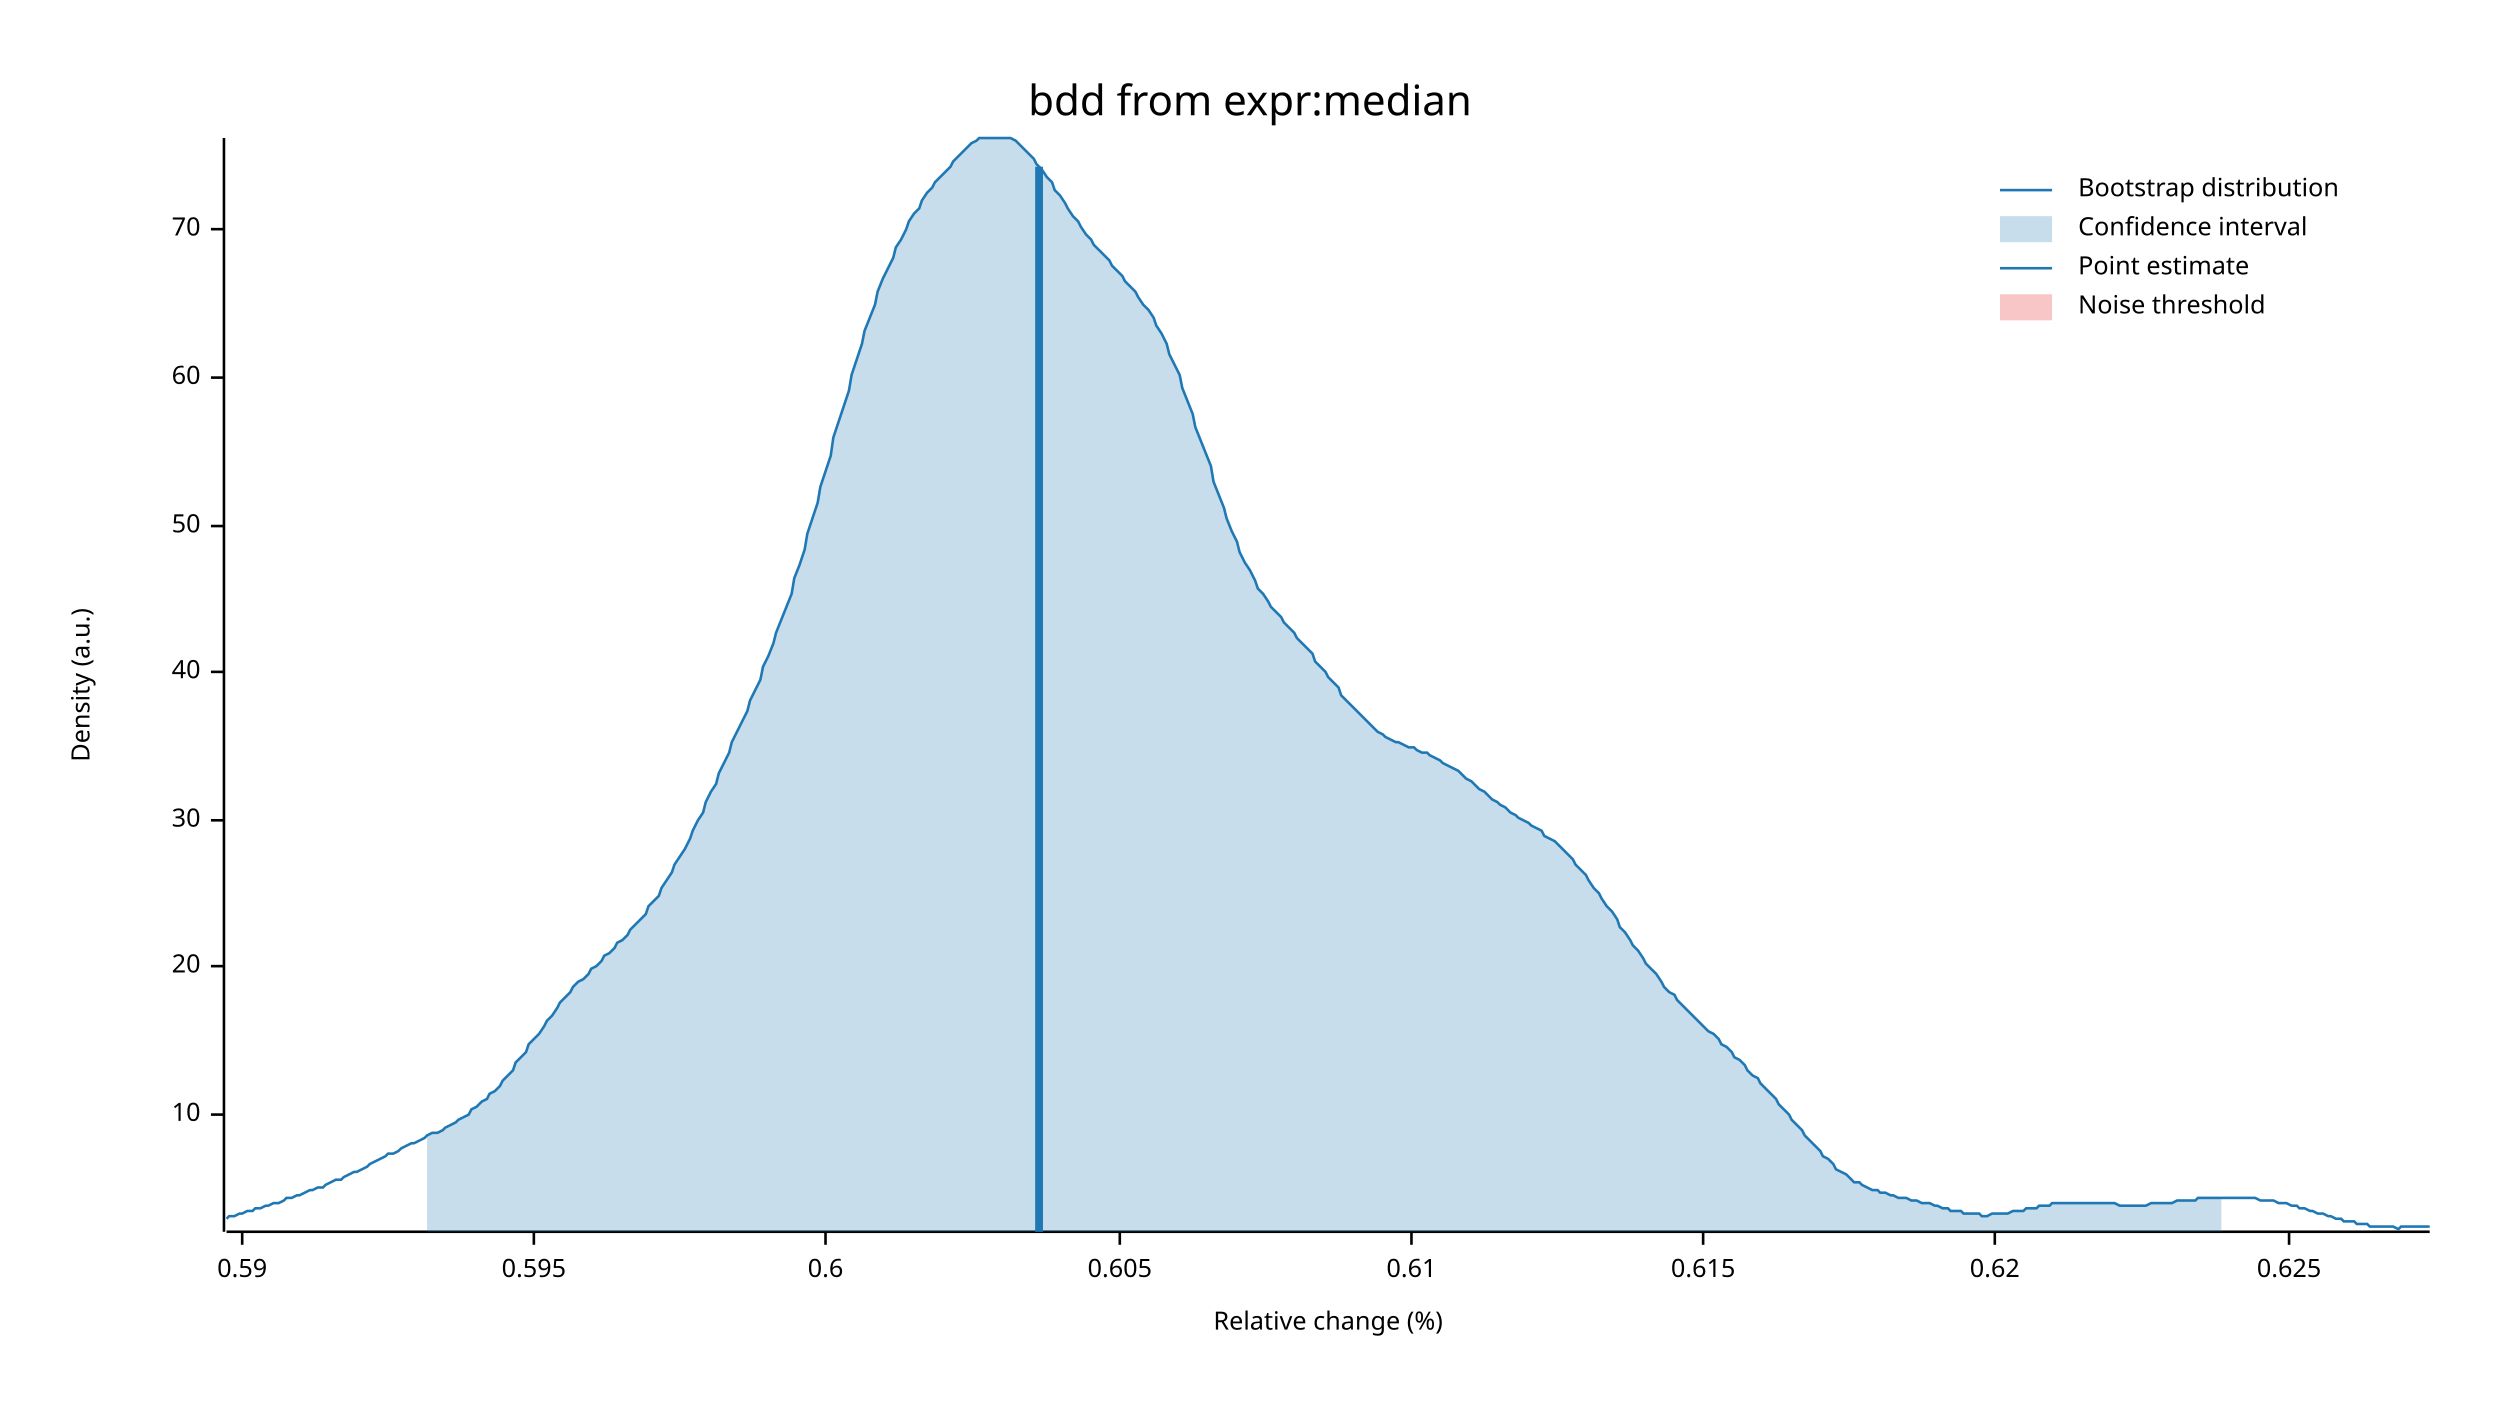
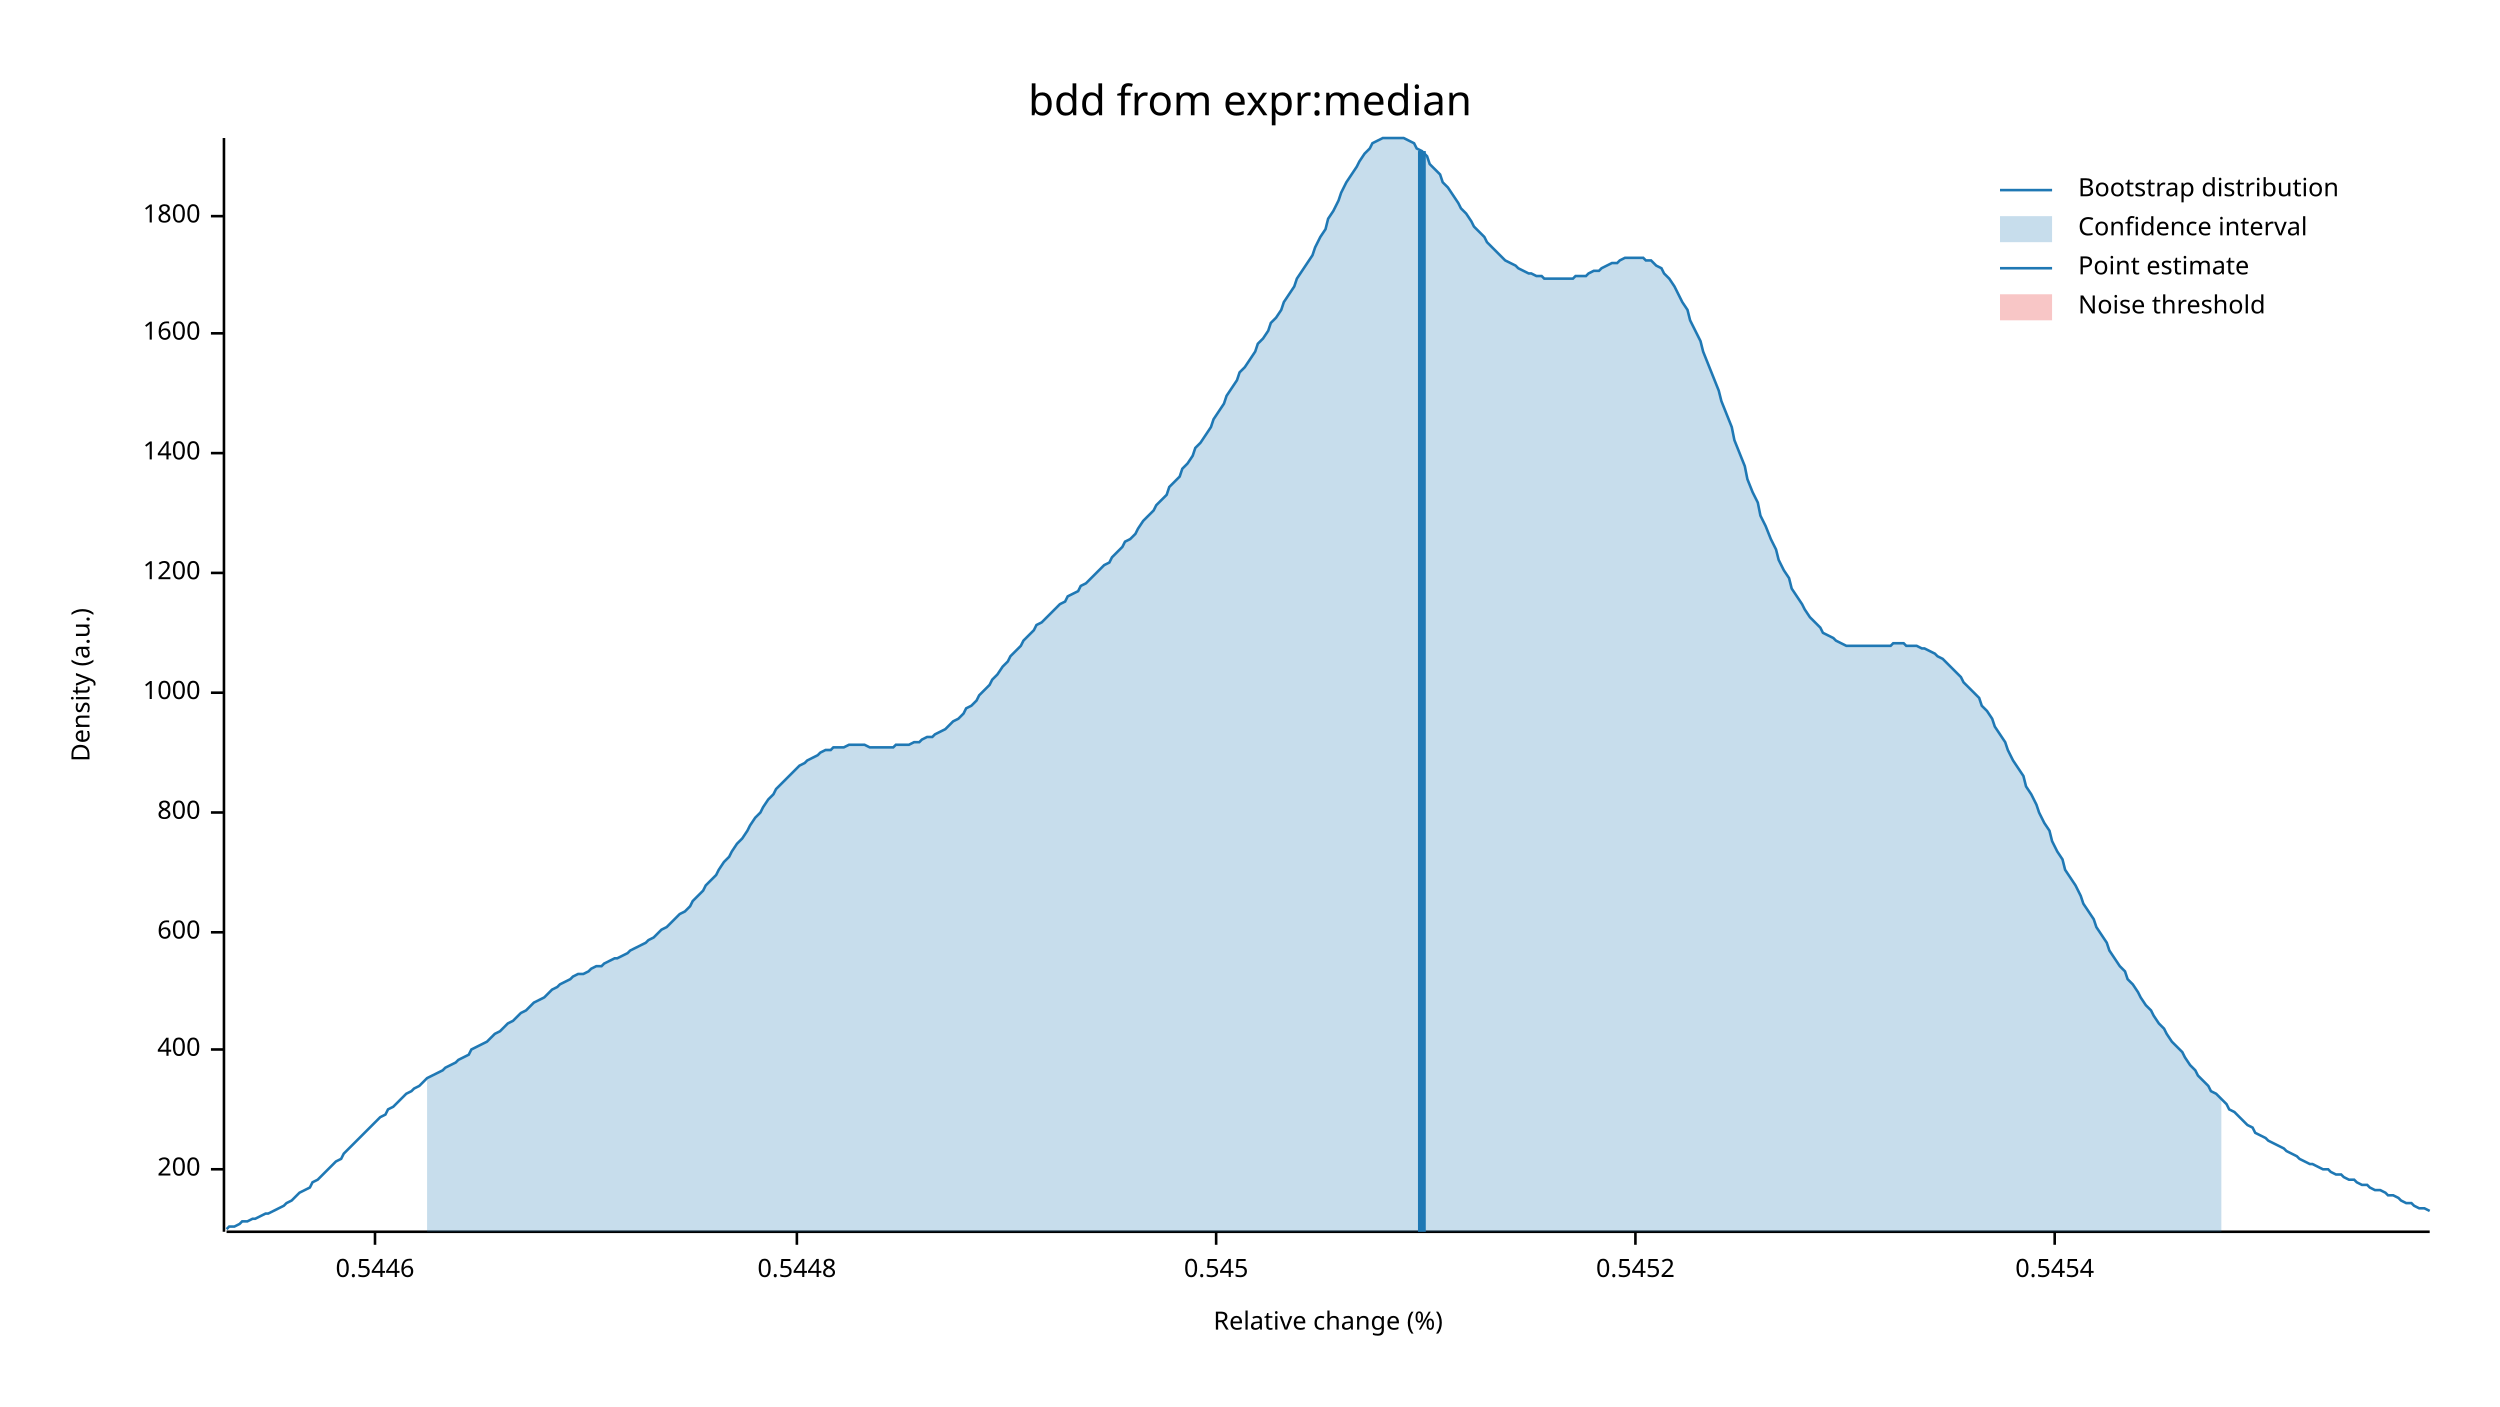
<svg xmlns="http://www.w3.org/2000/svg" width="960" height="540" viewBox="0 0 960 540">
  <text x="480" y="32" dy="0.76em" text-anchor="middle" font-family="sans-serif" font-size="16.129" opacity="1" fill="#000000">
bdd from expr:median
</text>
  <text x="27" y="263" dy="0.76em" text-anchor="middle" font-family="sans-serif" font-size="9.677" opacity="1" fill="#000000" transform="rotate(270, 27, 263)">
Density (a.u.)
</text>
  <text x="510" y="513" dy="-0.5ex" text-anchor="middle" font-family="sans-serif" font-size="9.677" opacity="1" fill="#000000">
Relative change (%)
</text>
  <polyline fill="none" opacity="1" stroke="#000000" stroke-width="1" points="86,53 86,473 " />
-   <text x="77" y="428" dy="0.5ex" text-anchor="end" font-family="sans-serif" font-size="9.677" opacity="1" fill="#000000">
- 10
+   <text x="77" y="449" dy="0.5ex" text-anchor="end" font-family="sans-serif" font-size="9.677" opacity="1" fill="#000000">
+ 200
</text>
-   <polyline fill="none" opacity="1" stroke="#000000" stroke-width="1" points="81,428 86,428 " />
-   <text x="77" y="371" dy="0.5ex" text-anchor="end" font-family="sans-serif" font-size="9.677" opacity="1" fill="#000000">
- 20
+   <polyline fill="none" opacity="1" stroke="#000000" stroke-width="1" points="81,449 86,449 " />
+   <text x="77" y="403" dy="0.5ex" text-anchor="end" font-family="sans-serif" font-size="9.677" opacity="1" fill="#000000">
+ 400
</text>
-   <polyline fill="none" opacity="1" stroke="#000000" stroke-width="1" points="81,371 86,371 " />
-   <text x="77" y="315" dy="0.5ex" text-anchor="end" font-family="sans-serif" font-size="9.677" opacity="1" fill="#000000">
- 30
+   <polyline fill="none" opacity="1" stroke="#000000" stroke-width="1" points="81,403 86,403 " />
+   <text x="77" y="358" dy="0.5ex" text-anchor="end" font-family="sans-serif" font-size="9.677" opacity="1" fill="#000000">
+ 600
</text>
-   <polyline fill="none" opacity="1" stroke="#000000" stroke-width="1" points="81,315 86,315 " />
-   <text x="77" y="258" dy="0.5ex" text-anchor="end" font-family="sans-serif" font-size="9.677" opacity="1" fill="#000000">
- 40
+   <polyline fill="none" opacity="1" stroke="#000000" stroke-width="1" points="81,358 86,358 " />
+   <text x="77" y="312" dy="0.5ex" text-anchor="end" font-family="sans-serif" font-size="9.677" opacity="1" fill="#000000">
+ 800
</text>
-   <polyline fill="none" opacity="1" stroke="#000000" stroke-width="1" points="81,258 86,258 " />
-   <text x="77" y="202" dy="0.5ex" text-anchor="end" font-family="sans-serif" font-size="9.677" opacity="1" fill="#000000">
- 50
+   <polyline fill="none" opacity="1" stroke="#000000" stroke-width="1" points="81,312 86,312 " />
+   <text x="77" y="266" dy="0.5ex" text-anchor="end" font-family="sans-serif" font-size="9.677" opacity="1" fill="#000000">
+ 1000
</text>
-   <polyline fill="none" opacity="1" stroke="#000000" stroke-width="1" points="81,202 86,202 " />
-   <text x="77" y="145" dy="0.5ex" text-anchor="end" font-family="sans-serif" font-size="9.677" opacity="1" fill="#000000">
- 60
+   <polyline fill="none" opacity="1" stroke="#000000" stroke-width="1" points="81,266 86,266 " />
+   <text x="77" y="220" dy="0.5ex" text-anchor="end" font-family="sans-serif" font-size="9.677" opacity="1" fill="#000000">
+ 1200
</text>
-   <polyline fill="none" opacity="1" stroke="#000000" stroke-width="1" points="81,145 86,145 " />
-   <text x="77" y="88" dy="0.5ex" text-anchor="end" font-family="sans-serif" font-size="9.677" opacity="1" fill="#000000">
- 70
+   <polyline fill="none" opacity="1" stroke="#000000" stroke-width="1" points="81,220 86,220 " />
+   <text x="77" y="174" dy="0.5ex" text-anchor="end" font-family="sans-serif" font-size="9.677" opacity="1" fill="#000000">
+ 1400
</text>
-   <polyline fill="none" opacity="1" stroke="#000000" stroke-width="1" points="81,88 86,88 " />
+   <polyline fill="none" opacity="1" stroke="#000000" stroke-width="1" points="81,174 86,174 " />
+   <text x="77" y="128" dy="0.5ex" text-anchor="end" font-family="sans-serif" font-size="9.677" opacity="1" fill="#000000">
+ 1600
+ </text>
+   <polyline fill="none" opacity="1" stroke="#000000" stroke-width="1" points="81,128 86,128 " />
+   <text x="77" y="83" dy="0.5ex" text-anchor="end" font-family="sans-serif" font-size="9.677" opacity="1" fill="#000000">
+ 1800
+ </text>
+   <polyline fill="none" opacity="1" stroke="#000000" stroke-width="1" points="81,83 86,83 " />
  <polyline fill="none" opacity="1" stroke="#000000" stroke-width="1" points="87,473 933,473 " />
-   <text x="93" y="483" dy="0.76em" text-anchor="middle" font-family="sans-serif" font-size="9.677" opacity="1" fill="#000000">
- 0.59
+   <text x="144" y="483" dy="0.76em" text-anchor="middle" font-family="sans-serif" font-size="9.677" opacity="1" fill="#000000">
+ 0.5446
</text>
-   <polyline fill="none" opacity="1" stroke="#000000" stroke-width="1" points="93,473 93,478 " />
-   <text x="205" y="483" dy="0.76em" text-anchor="middle" font-family="sans-serif" font-size="9.677" opacity="1" fill="#000000">
- 0.595
+   <polyline fill="none" opacity="1" stroke="#000000" stroke-width="1" points="144,473 144,478 " />
+   <text x="306" y="483" dy="0.76em" text-anchor="middle" font-family="sans-serif" font-size="9.677" opacity="1" fill="#000000">
+ 0.5448
</text>
-   <polyline fill="none" opacity="1" stroke="#000000" stroke-width="1" points="205,473 205,478 " />
-   <text x="317" y="483" dy="0.76em" text-anchor="middle" font-family="sans-serif" font-size="9.677" opacity="1" fill="#000000">
- 0.6
+   <polyline fill="none" opacity="1" stroke="#000000" stroke-width="1" points="306,473 306,478 " />
+   <text x="467" y="483" dy="0.76em" text-anchor="middle" font-family="sans-serif" font-size="9.677" opacity="1" fill="#000000">
+ 0.545
</text>
-   <polyline fill="none" opacity="1" stroke="#000000" stroke-width="1" points="317,473 317,478 " />
-   <text x="430" y="483" dy="0.76em" text-anchor="middle" font-family="sans-serif" font-size="9.677" opacity="1" fill="#000000">
- 0.605
+   <polyline fill="none" opacity="1" stroke="#000000" stroke-width="1" points="467,473 467,478 " />
+   <text x="628" y="483" dy="0.76em" text-anchor="middle" font-family="sans-serif" font-size="9.677" opacity="1" fill="#000000">
+ 0.5452
</text>
-   <polyline fill="none" opacity="1" stroke="#000000" stroke-width="1" points="430,473 430,478 " />
-   <text x="542" y="483" dy="0.76em" text-anchor="middle" font-family="sans-serif" font-size="9.677" opacity="1" fill="#000000">
- 0.61
+   <polyline fill="none" opacity="1" stroke="#000000" stroke-width="1" points="628,473 628,478 " />
+   <text x="789" y="483" dy="0.76em" text-anchor="middle" font-family="sans-serif" font-size="9.677" opacity="1" fill="#000000">
+ 0.5454
</text>
-   <polyline fill="none" opacity="1" stroke="#000000" stroke-width="1" points="542,473 542,478 " />
-   <text x="654" y="483" dy="0.76em" text-anchor="middle" font-family="sans-serif" font-size="9.677" opacity="1" fill="#000000">
- 0.615
- </text>
-   <polyline fill="none" opacity="1" stroke="#000000" stroke-width="1" points="654,473 654,478 " />
-   <text x="766" y="483" dy="0.76em" text-anchor="middle" font-family="sans-serif" font-size="9.677" opacity="1" fill="#000000">
- 0.62
- </text>
-   <polyline fill="none" opacity="1" stroke="#000000" stroke-width="1" points="766,473 766,478 " />
-   <text x="879" y="483" dy="0.76em" text-anchor="middle" font-family="sans-serif" font-size="9.677" opacity="1" fill="#000000">
- 0.625
- </text>
-   <polyline fill="none" opacity="1" stroke="#000000" stroke-width="1" points="879,473 879,478 " />
-   <polyline fill="none" opacity="1" stroke="#1F78B4" stroke-width="1" points="87,468 88,467 90,467 92,466 93,466 95,465 97,465 98,464 100,464 102,463 103,463 105,462 107,462 109,461 110,460 112,460 114,459 115,459 117,458 119,457 120,457 122,456 124,456 125,455 127,454 129,453 131,453 132,452 134,451 136,450 137,450 139,449 141,448 142,447 144,446 146,445 148,444 149,443 151,443 153,442 154,441 156,440 158,439 159,439 161,438 163,437 164,436 166,435 168,435 170,434 171,433 173,432 175,431 176,430 178,429 180,428 181,426 183,425 185,423 187,422 188,420 190,419 192,417 193,415 195,413 197,411 198,408 200,406 202,404 203,401 205,399 207,397 209,394 210,392 212,390 214,387 215,385 217,383 219,381 220,379 222,377 224,376 226,374 227,372 229,371 231,369 232,367 234,366 236,364 237,362 239,361 241,359 242,357 244,355 246,353 248,351 249,348 251,346 253,344 254,341 256,338 258,335 259,332 261,329 263,326 265,322 266,319 268,315 270,312 271,308 273,304 275,301 276,297 278,293 280,289 281,285 283,281 285,277 287,273 288,269 290,265 292,261 293,256 295,252 297,247 298,243 300,238 302,233 304,228 305,222 307,217 309,211 310,205 312,199 314,193 315,187 317,181 319,175 320,168 322,162 324,156 326,150 327,144 329,138 331,132 332,127 334,122 336,117 337,112 339,107 341,103 343,99 344,95 346,92 348,88 349,85 351,82 353,80 354,77 356,74 358,72 359,70 361,68 363,66 365,64 366,62 368,60 370,58 371,57 373,55 375,54 376,53 378,53 380,53 381,53 383,53 385,53 387,53 388,53 390,54 392,56 393,57 395,59 397,61 398,63 400,65 402,68 404,70 405,73 407,75 409,78 410,80 412,83 414,85 415,87 417,90 419,92 420,94 422,96 424,98 426,100 427,102 429,104 431,106 432,108 434,110 436,112 437,114 439,117 441,119 443,122 444,125 446,128 448,132 449,136 451,140 453,144 454,149 456,154 458,159 459,164 461,169 463,174 465,179 466,185 468,190 470,195 471,199 473,204 475,208 476,212 478,216 480,219 482,223 483,226 485,228 487,231 488,233 490,235 492,237 493,239 495,241 497,243 498,245 500,247 502,249 504,251 505,254 507,256 509,258 510,260 512,262 514,264 515,267 517,269 519,271 521,273 522,274 524,276 526,278 527,279 529,281 531,282 532,283 534,284 536,285 537,285 539,286 541,287 543,287 544,288 546,289 548,289 549,290 551,291 553,292 554,293 556,294 558,295 560,296 561,297 563,299 565,300 566,301 568,303 570,304 571,305 573,307 575,308 576,309 578,310 580,312 582,313 583,314 585,315 587,316 588,317 590,318 592,319 593,321 595,322 597,323 599,325 600,326 602,328 604,330 605,332 607,334 609,336 610,338 612,341 614,343 615,345 617,348 619,350 621,353 622,356 624,358 626,361 627,363 629,365 631,368 632,370 634,372 636,374 638,377 639,379 641,381 643,382 644,384 646,386 648,388 649,389 651,391 653,393 654,394 656,396 658,397 660,399 661,401 663,402 665,404 666,406 668,407 670,409 671,411 673,413 675,414 676,416 678,418 680,420 682,422 683,424 685,426 687,428 688,430 690,432 692,434 693,436 695,438 697,440 699,442 700,444 702,445 704,447 705,449 707,450 709,451 710,452 712,454 714,454 715,455 717,456 719,457 721,457 722,458 724,458 726,459 727,459 729,460 731,460 732,460 734,461 736,461 738,462 739,462 741,462 743,463 744,463 746,464 748,464 749,465 751,465 753,465 754,466 756,466 758,466 760,466 761,467 763,467 765,466 766,466 768,466 770,466 771,466 773,465 775,465 777,465 778,464 780,464 782,464 783,463 785,463 787,463 788,462 790,462 792,462 793,462 795,462 797,462 799,462 800,462 802,462 804,462 805,462 807,462 809,462 810,462 812,462 814,463 816,463 817,463 819,463 821,463 822,463 824,463 826,462 827,462 829,462 831,462 832,462 834,462 836,461 838,461 839,461 841,461 843,461 844,460 846,460 848,460 849,460 851,460 853,460 855,460 856,460 858,460 860,460 861,460 863,460 865,460 866,460 868,461 870,461 871,461 873,461 875,462 877,462 878,462 880,463 882,463 883,464 885,464 887,465 888,465 890,466 892,466 894,467 895,467 897,468 899,468 900,469 902,469 904,469 905,470 907,470 909,470 910,471 912,471 914,471 916,471 917,471 919,471 921,472 922,471 924,471 926,471 927,471 929,471 931,471 933,471 " />
-   <polygon opacity="0.25" fill="#1F78B4" points="164,436 166,435 168,435 170,434 171,433 173,432 175,431 176,430 178,429 180,428 181,426 183,425 185,423 187,422 188,420 190,419 192,417 193,415 195,413 197,411 198,408 200,406 202,404 203,401 205,399 207,397 209,394 210,392 212,390 214,387 215,385 217,383 219,381 220,379 222,377 224,376 226,374 227,372 229,371 231,369 232,367 234,366 236,364 237,362 239,361 241,359 242,357 244,355 246,353 248,351 249,348 251,346 253,344 254,341 256,338 258,335 259,332 261,329 263,326 265,322 266,319 268,315 270,312 271,308 273,304 275,301 276,297 278,293 280,289 281,285 283,281 285,277 287,273 288,269 290,265 292,261 293,256 295,252 297,247 298,243 300,238 302,233 304,228 305,222 307,217 309,211 310,205 312,199 314,193 315,187 317,181 319,175 320,168 322,162 324,156 326,150 327,144 329,138 331,132 332,127 334,122 336,117 337,112 339,107 341,103 343,99 344,95 346,92 348,88 349,85 351,82 353,80 354,77 356,74 358,72 359,70 361,68 363,66 365,64 366,62 368,60 370,58 371,57 373,55 375,54 376,53 378,53 380,53 381,53 383,53 385,53 387,53 388,53 390,54 392,56 393,57 395,59 397,61 398,63 400,65 402,68 404,70 405,73 407,75 409,78 410,80 412,83 414,85 415,87 417,90 419,92 420,94 422,96 424,98 426,100 427,102 429,104 431,106 432,108 434,110 436,112 437,114 439,117 441,119 443,122 444,125 446,128 448,132 449,136 451,140 453,144 454,149 456,154 458,159 459,164 461,169 463,174 465,179 466,185 468,190 470,195 471,199 473,204 475,208 476,212 478,216 480,219 482,223 483,226 485,228 487,231 488,233 490,235 492,237 493,239 495,241 497,243 498,245 500,247 502,249 504,251 505,254 507,256 509,258 510,260 512,262 514,264 515,267 517,269 519,271 521,273 522,274 524,276 526,278 527,279 529,281 531,282 532,283 534,284 536,285 537,285 539,286 541,287 543,287 544,288 546,289 548,289 549,290 551,291 553,292 554,293 556,294 558,295 560,296 561,297 563,299 565,300 566,301 568,303 570,304 571,305 573,307 575,308 576,309 578,310 580,312 582,313 583,314 585,315 587,316 588,317 590,318 592,319 593,321 595,322 597,323 599,325 600,326 602,328 604,330 605,332 607,334 609,336 610,338 612,341 614,343 615,345 617,348 619,350 621,353 622,356 624,358 626,361 627,363 629,365 631,368 632,370 634,372 636,374 638,377 639,379 641,381 643,382 644,384 646,386 648,388 649,389 651,391 653,393 654,394 656,396 658,397 660,399 661,401 663,402 665,404 666,406 668,407 670,409 671,411 673,413 675,414 676,416 678,418 680,420 682,422 683,424 685,426 687,428 688,430 690,432 692,434 693,436 695,438 697,440 699,442 700,444 702,445 704,447 705,449 707,450 709,451 710,452 712,454 714,454 715,455 717,456 719,457 721,457 722,458 724,458 726,459 727,459 729,460 731,460 732,460 734,461 736,461 738,462 739,462 741,462 743,463 744,463 746,464 748,464 749,465 751,465 753,465 754,466 756,466 758,466 760,466 761,467 763,467 765,466 766,466 768,466 770,466 771,466 773,465 775,465 777,465 778,464 780,464 782,464 783,463 785,463 787,463 788,462 790,462 792,462 793,462 795,462 797,462 799,462 800,462 802,462 804,462 805,462 807,462 809,462 810,462 812,462 814,463 816,463 817,463 819,463 821,463 822,463 824,463 826,462 827,462 829,462 831,462 832,462 834,462 836,461 838,461 839,461 841,461 843,461 844,460 846,460 848,460 849,460 851,460 853,460 853,473 164,473 " />
-   <polyline fill="none" opacity="1" stroke="#1F78B4" stroke-width="3" points="399,473 399,64 " />
+   <polyline fill="none" opacity="1" stroke="#000000" stroke-width="1" points="789,473 789,478 " />
+   <polyline fill="none" opacity="1" stroke="#1F78B4" stroke-width="1" points="87,472 88,471 90,471 92,470 93,469 95,469 97,468 98,468 100,467 102,466 103,466 105,465 107,464 109,463 110,462 112,461 114,459 115,458 117,457 119,456 120,454 122,453 124,451 125,450 127,448 129,446 131,445 132,443 134,441 136,439 137,438 139,436 141,434 142,433 144,431 146,429 148,428 149,426 151,425 153,423 154,422 156,420 158,419 159,418 161,417 163,415 164,414 166,413 168,412 170,411 171,410 173,409 175,408 176,407 178,406 180,405 181,403 183,402 185,401 187,400 188,399 190,397 192,396 193,395 195,393 197,392 198,391 200,389 202,388 203,387 205,385 207,384 209,383 210,382 212,380 214,379 215,378 217,377 219,376 220,375 222,374 224,374 226,373 227,372 229,371 231,371 232,370 234,369 236,368 237,368 239,367 241,366 242,365 244,364 246,363 248,362 249,361 251,360 253,358 254,357 256,356 258,354 259,353 261,351 263,350 265,348 266,346 268,344 270,342 271,340 273,338 275,336 276,334 278,331 280,329 281,327 283,324 285,322 287,319 288,317 290,314 292,312 293,310 295,307 297,305 298,303 300,301 302,299 304,297 305,296 307,294 309,293 310,292 312,291 314,290 315,289 317,288 319,288 320,287 322,287 324,287 326,286 327,286 329,286 331,286 332,286 334,287 336,287 337,287 339,287 341,287 343,287 344,286 346,286 348,286 349,286 351,285 353,285 354,284 356,283 358,283 359,282 361,281 363,280 365,278 366,277 368,276 370,274 371,272 373,271 375,269 376,267 378,265 380,263 381,261 383,259 385,256 387,254 388,252 390,250 392,248 393,246 395,244 397,242 398,240 400,239 402,237 404,235 405,234 407,232 409,231 410,229 412,228 414,227 415,225 417,224 419,222 420,221 422,219 424,217 426,216 427,214 429,212 431,210 432,208 434,207 436,205 437,203 439,200 441,198 443,196 444,194 446,192 448,190 449,187 451,185 453,183 454,180 456,178 458,175 459,172 461,170 463,167 465,164 466,161 468,158 470,155 471,152 473,149 475,146 476,143 478,141 480,138 482,135 483,132 485,130 487,127 488,124 490,122 492,119 493,116 495,113 497,110 498,107 500,104 502,101 504,98 505,95 507,91 509,88 510,84 512,81 514,77 515,74 517,70 519,67 521,64 522,62 524,59 526,57 527,55 529,54 531,53 532,53 534,53 536,53 537,53 539,53 541,54 543,55 544,57 546,58 548,60 549,63 551,65 553,67 554,70 556,72 558,75 560,78 561,80 563,82 565,85 566,87 568,89 570,91 571,93 573,95 575,97 576,98 578,100 580,101 582,102 583,103 585,104 587,105 588,105 590,106 592,106 593,107 595,107 597,107 599,107 600,107 602,107 604,107 605,106 607,106 609,106 610,105 612,104 614,104 615,103 617,102 619,101 621,101 622,100 624,99 626,99 627,99 629,99 631,99 632,100 634,100 636,102 638,103 639,105 641,107 643,110 644,112 646,116 648,119 649,123 651,127 653,131 654,135 656,140 658,145 660,150 661,154 663,159 665,164 666,169 668,174 670,179 671,184 673,189 675,193 676,198 678,202 680,207 682,211 683,215 685,219 687,222 688,226 690,229 692,232 693,234 695,237 697,239 699,241 700,243 702,244 704,245 705,246 707,247 709,248 710,248 712,248 714,248 715,248 717,248 719,248 721,248 722,248 724,248 726,248 727,247 729,247 731,247 732,248 734,248 736,248 738,249 739,249 741,250 743,251 744,252 746,253 748,255 749,256 751,258 753,260 754,262 756,264 758,266 760,268 761,271 763,273 765,276 766,279 768,282 770,285 771,288 773,292 775,295 777,298 778,302 780,305 782,309 783,312 785,316 787,319 788,323 790,327 792,330 793,334 795,337 797,340 799,344 800,347 802,350 804,353 805,356 807,359 809,362 810,365 812,368 814,371 816,373 817,376 819,378 821,381 822,383 824,386 826,388 827,390 829,393 831,395 832,397 834,400 836,402 838,404 839,406 841,409 843,411 844,413 846,415 848,417 849,419 851,420 853,422 855,424 856,426 858,427 860,429 861,430 863,432 865,433 866,435 868,436 870,437 871,438 873,439 875,440 877,441 878,442 880,443 882,444 883,445 885,446 887,447 888,447 890,448 892,449 894,449 895,450 897,451 899,451 900,452 902,453 904,453 905,454 907,455 909,455 910,456 912,457 914,457 916,458 917,459 919,459 921,460 922,461 924,462 926,462 927,463 929,464 931,464 933,465 " />
+   <polygon opacity="0.25" fill="#1F78B4" points="164,414 166,413 168,412 170,411 171,410 173,409 175,408 176,407 178,406 180,405 181,403 183,402 185,401 187,400 188,399 190,397 192,396 193,395 195,393 197,392 198,391 200,389 202,388 203,387 205,385 207,384 209,383 210,382 212,380 214,379 215,378 217,377 219,376 220,375 222,374 224,374 226,373 227,372 229,371 231,371 232,370 234,369 236,368 237,368 239,367 241,366 242,365 244,364 246,363 248,362 249,361 251,360 253,358 254,357 256,356 258,354 259,353 261,351 263,350 265,348 266,346 268,344 270,342 271,340 273,338 275,336 276,334 278,331 280,329 281,327 283,324 285,322 287,319 288,317 290,314 292,312 293,310 295,307 297,305 298,303 300,301 302,299 304,297 305,296 307,294 309,293 310,292 312,291 314,290 315,289 317,288 319,288 320,287 322,287 324,287 326,286 327,286 329,286 331,286 332,286 334,287 336,287 337,287 339,287 341,287 343,287 344,286 346,286 348,286 349,286 351,285 353,285 354,284 356,283 358,283 359,282 361,281 363,280 365,278 366,277 368,276 370,274 371,272 373,271 375,269 376,267 378,265 380,263 381,261 383,259 385,256 387,254 388,252 390,250 392,248 393,246 395,244 397,242 398,240 400,239 402,237 404,235 405,234 407,232 409,231 410,229 412,228 414,227 415,225 417,224 419,222 420,221 422,219 424,217 426,216 427,214 429,212 431,210 432,208 434,207 436,205 437,203 439,200 441,198 443,196 444,194 446,192 448,190 449,187 451,185 453,183 454,180 456,178 458,175 459,172 461,170 463,167 465,164 466,161 468,158 470,155 471,152 473,149 475,146 476,143 478,141 480,138 482,135 483,132 485,130 487,127 488,124 490,122 492,119 493,116 495,113 497,110 498,107 500,104 502,101 504,98 505,95 507,91 509,88 510,84 512,81 514,77 515,74 517,70 519,67 521,64 522,62 524,59 526,57 527,55 529,54 531,53 532,53 534,53 536,53 537,53 539,53 541,54 543,55 544,57 546,58 548,60 549,63 551,65 553,67 554,70 556,72 558,75 560,78 561,80 563,82 565,85 566,87 568,89 570,91 571,93 573,95 575,97 576,98 578,100 580,101 582,102 583,103 585,104 587,105 588,105 590,106 592,106 593,107 595,107 597,107 599,107 600,107 602,107 604,107 605,106 607,106 609,106 610,105 612,104 614,104 615,103 617,102 619,101 621,101 622,100 624,99 626,99 627,99 629,99 631,99 632,100 634,100 636,102 638,103 639,105 641,107 643,110 644,112 646,116 648,119 649,123 651,127 653,131 654,135 656,140 658,145 660,150 661,154 663,159 665,164 666,169 668,174 670,179 671,184 673,189 675,193 676,198 678,202 680,207 682,211 683,215 685,219 687,222 688,226 690,229 692,232 693,234 695,237 697,239 699,241 700,243 702,244 704,245 705,246 707,247 709,248 710,248 712,248 714,248 715,248 717,248 719,248 721,248 722,248 724,248 726,248 727,247 729,247 731,247 732,248 734,248 736,248 738,249 739,249 741,250 743,251 744,252 746,253 748,255 749,256 751,258 753,260 754,262 756,264 758,266 760,268 761,271 763,273 765,276 766,279 768,282 770,285 771,288 773,292 775,295 777,298 778,302 780,305 782,309 783,312 785,316 787,319 788,323 790,327 792,330 793,334 795,337 797,340 799,344 800,347 802,350 804,353 805,356 807,359 809,362 810,365 812,368 814,371 816,373 817,376 819,378 821,381 822,383 824,386 826,388 827,390 829,393 831,395 832,397 834,400 836,402 838,404 839,406 841,409 843,411 844,413 846,415 848,417 849,419 851,420 853,422 853,473 164,473 " />
+   <polyline fill="none" opacity="1" stroke="#1F78B4" stroke-width="3" points="546,473 546,58 " />
  <rect x="510" y="53" width="0" height="419" opacity="0.1" fill="#E31A1C" stroke="none" />
  <text x="798" y="68" dy="0.76em" text-anchor="start" font-family="sans-serif" font-size="9.677" opacity="1" fill="#000000">
Bootstrap distribution
</text>
  <text x="798" y="83" dy="0.76em" text-anchor="start" font-family="sans-serif" font-size="9.677" opacity="1" fill="#000000">
Confidence interval
</text>
  <text x="798" y="98" dy="0.76em" text-anchor="start" font-family="sans-serif" font-size="9.677" opacity="1" fill="#000000">
Point estimate
</text>
  <text x="798" y="113" dy="0.76em" text-anchor="start" font-family="sans-serif" font-size="9.677" opacity="1" fill="#000000">
Noise threshold
</text>
  <polyline fill="none" opacity="1" stroke="#1F78B4" stroke-width="1" points="768,73 788,73 " />
  <rect x="768" y="83" width="20" height="10" opacity="0.25" fill="#1F78B4" stroke="none" />
  <polyline fill="none" opacity="1" stroke="#1F78B4" stroke-width="1" points="768,103 788,103 " />
  <rect x="768" y="113" width="20" height="10" opacity="0.25" fill="#E31A1C" stroke="none" />
</svg>
